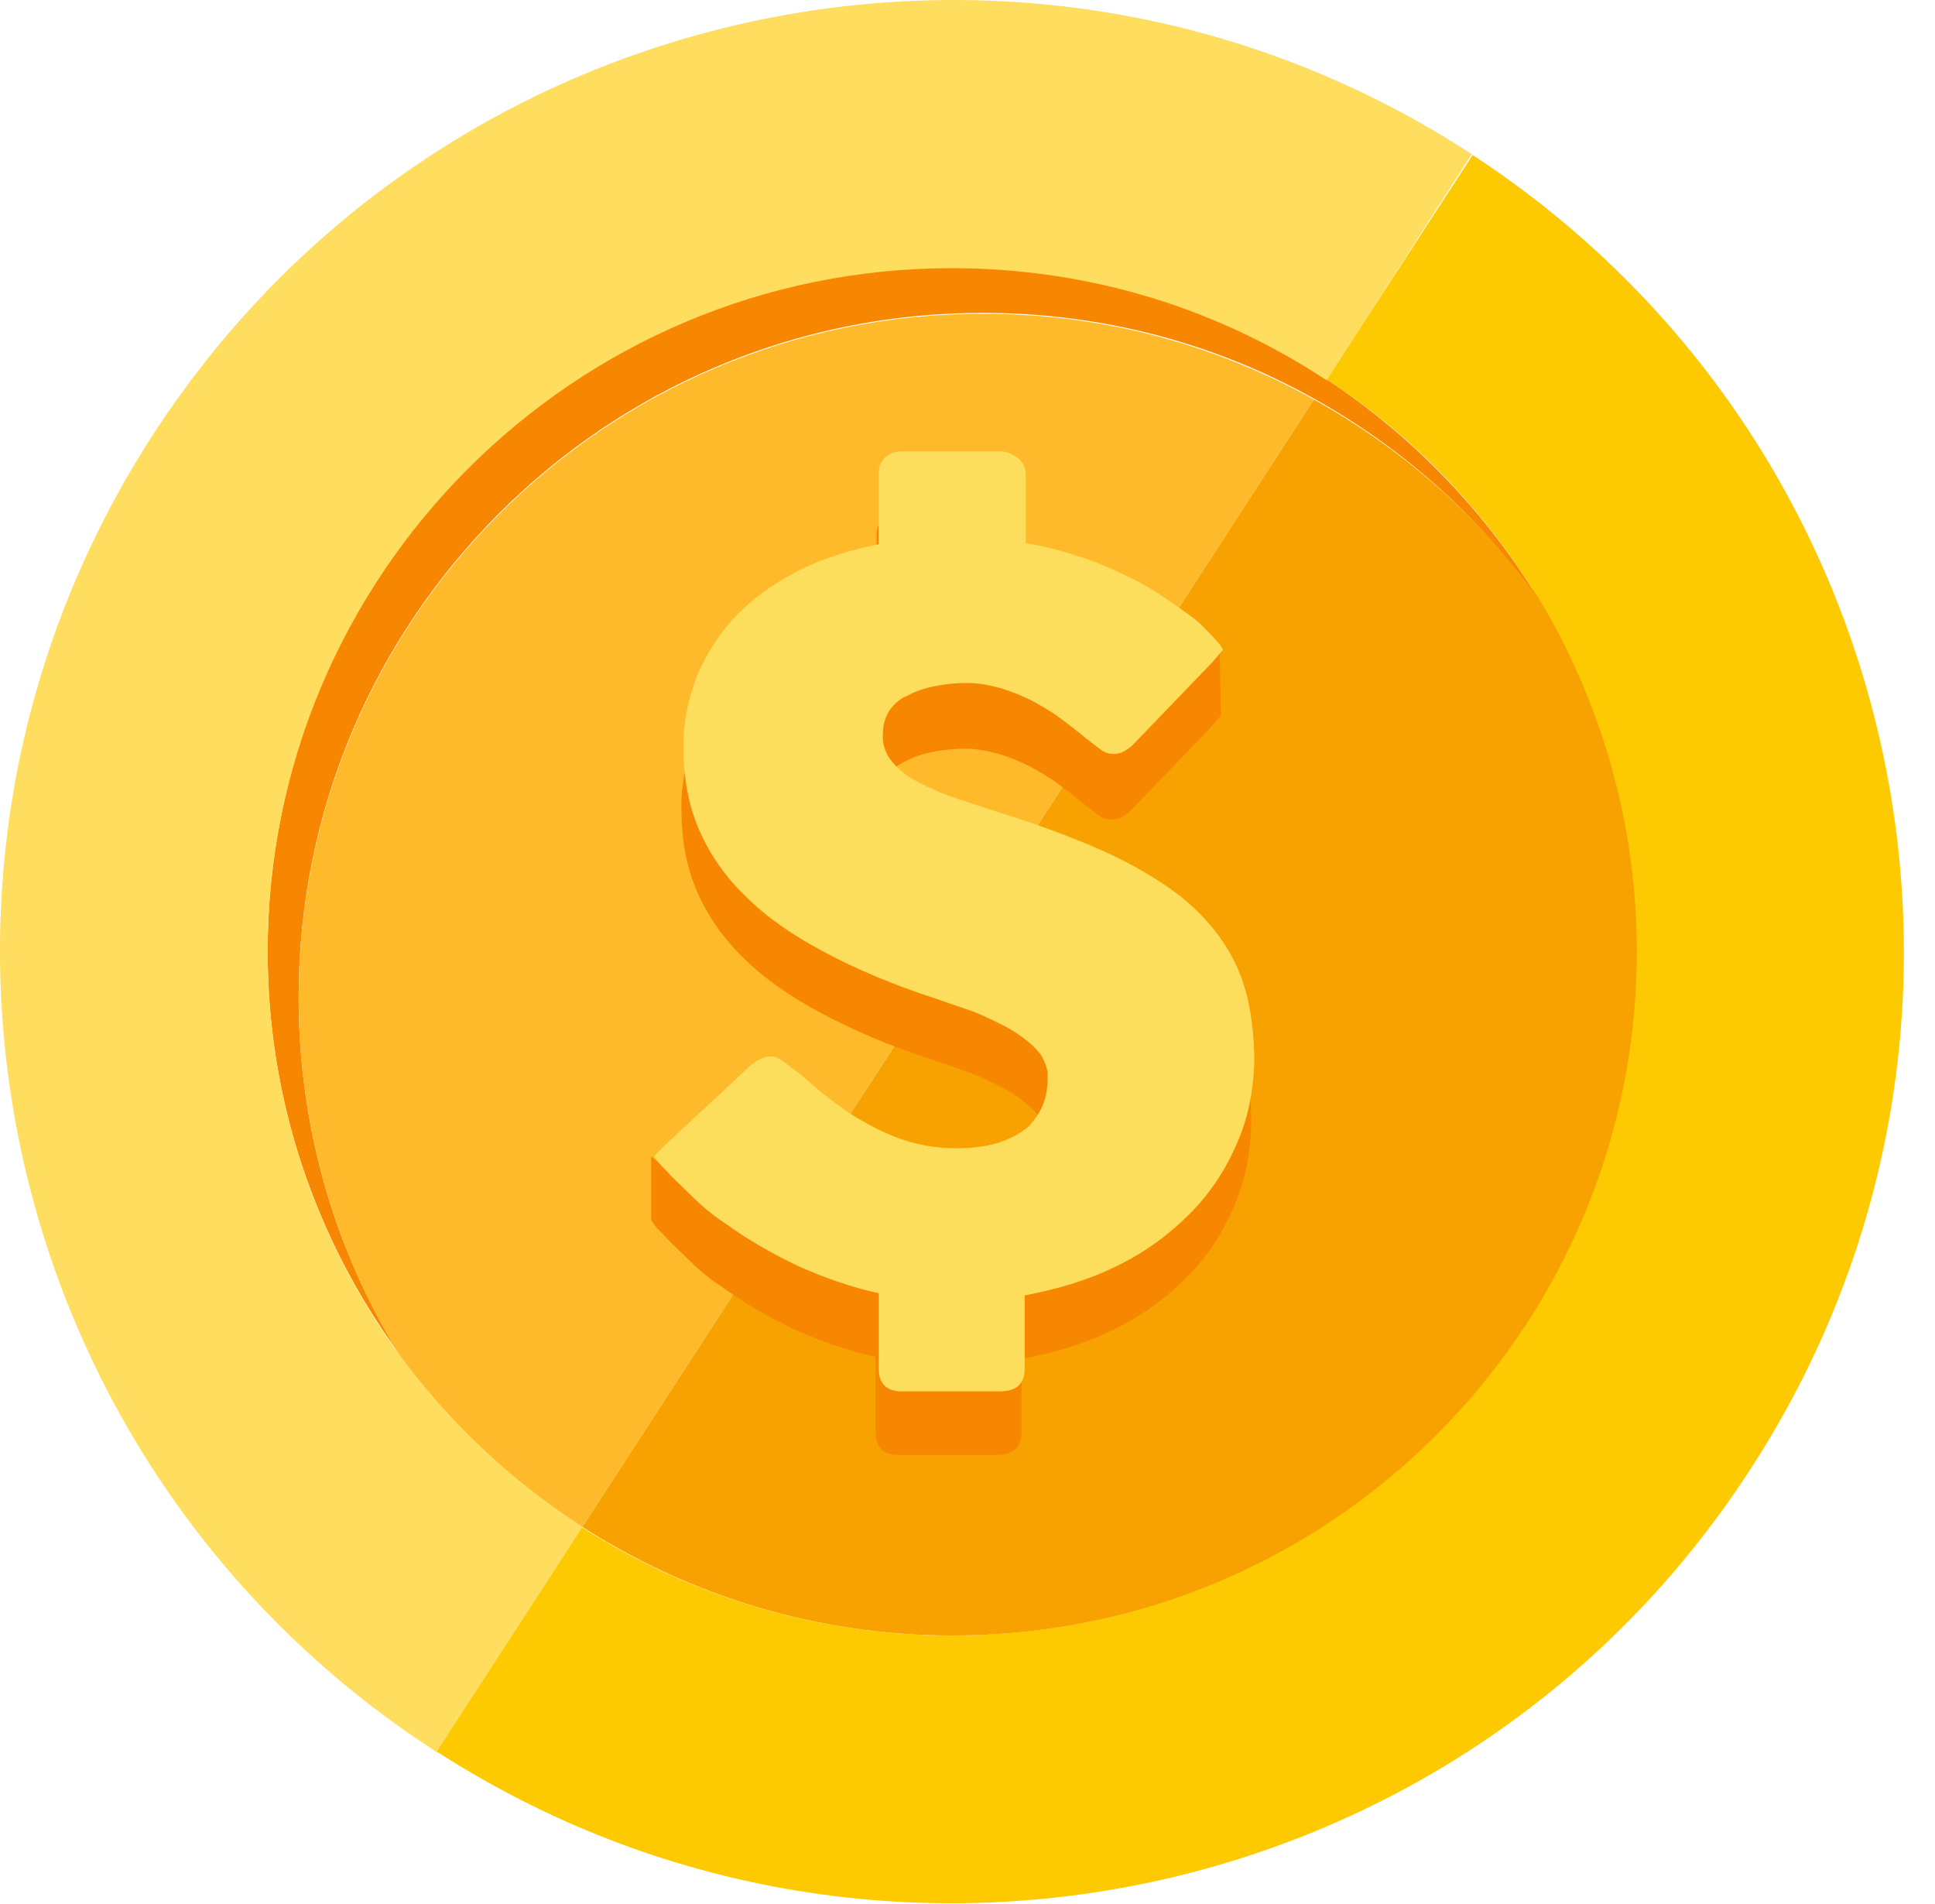
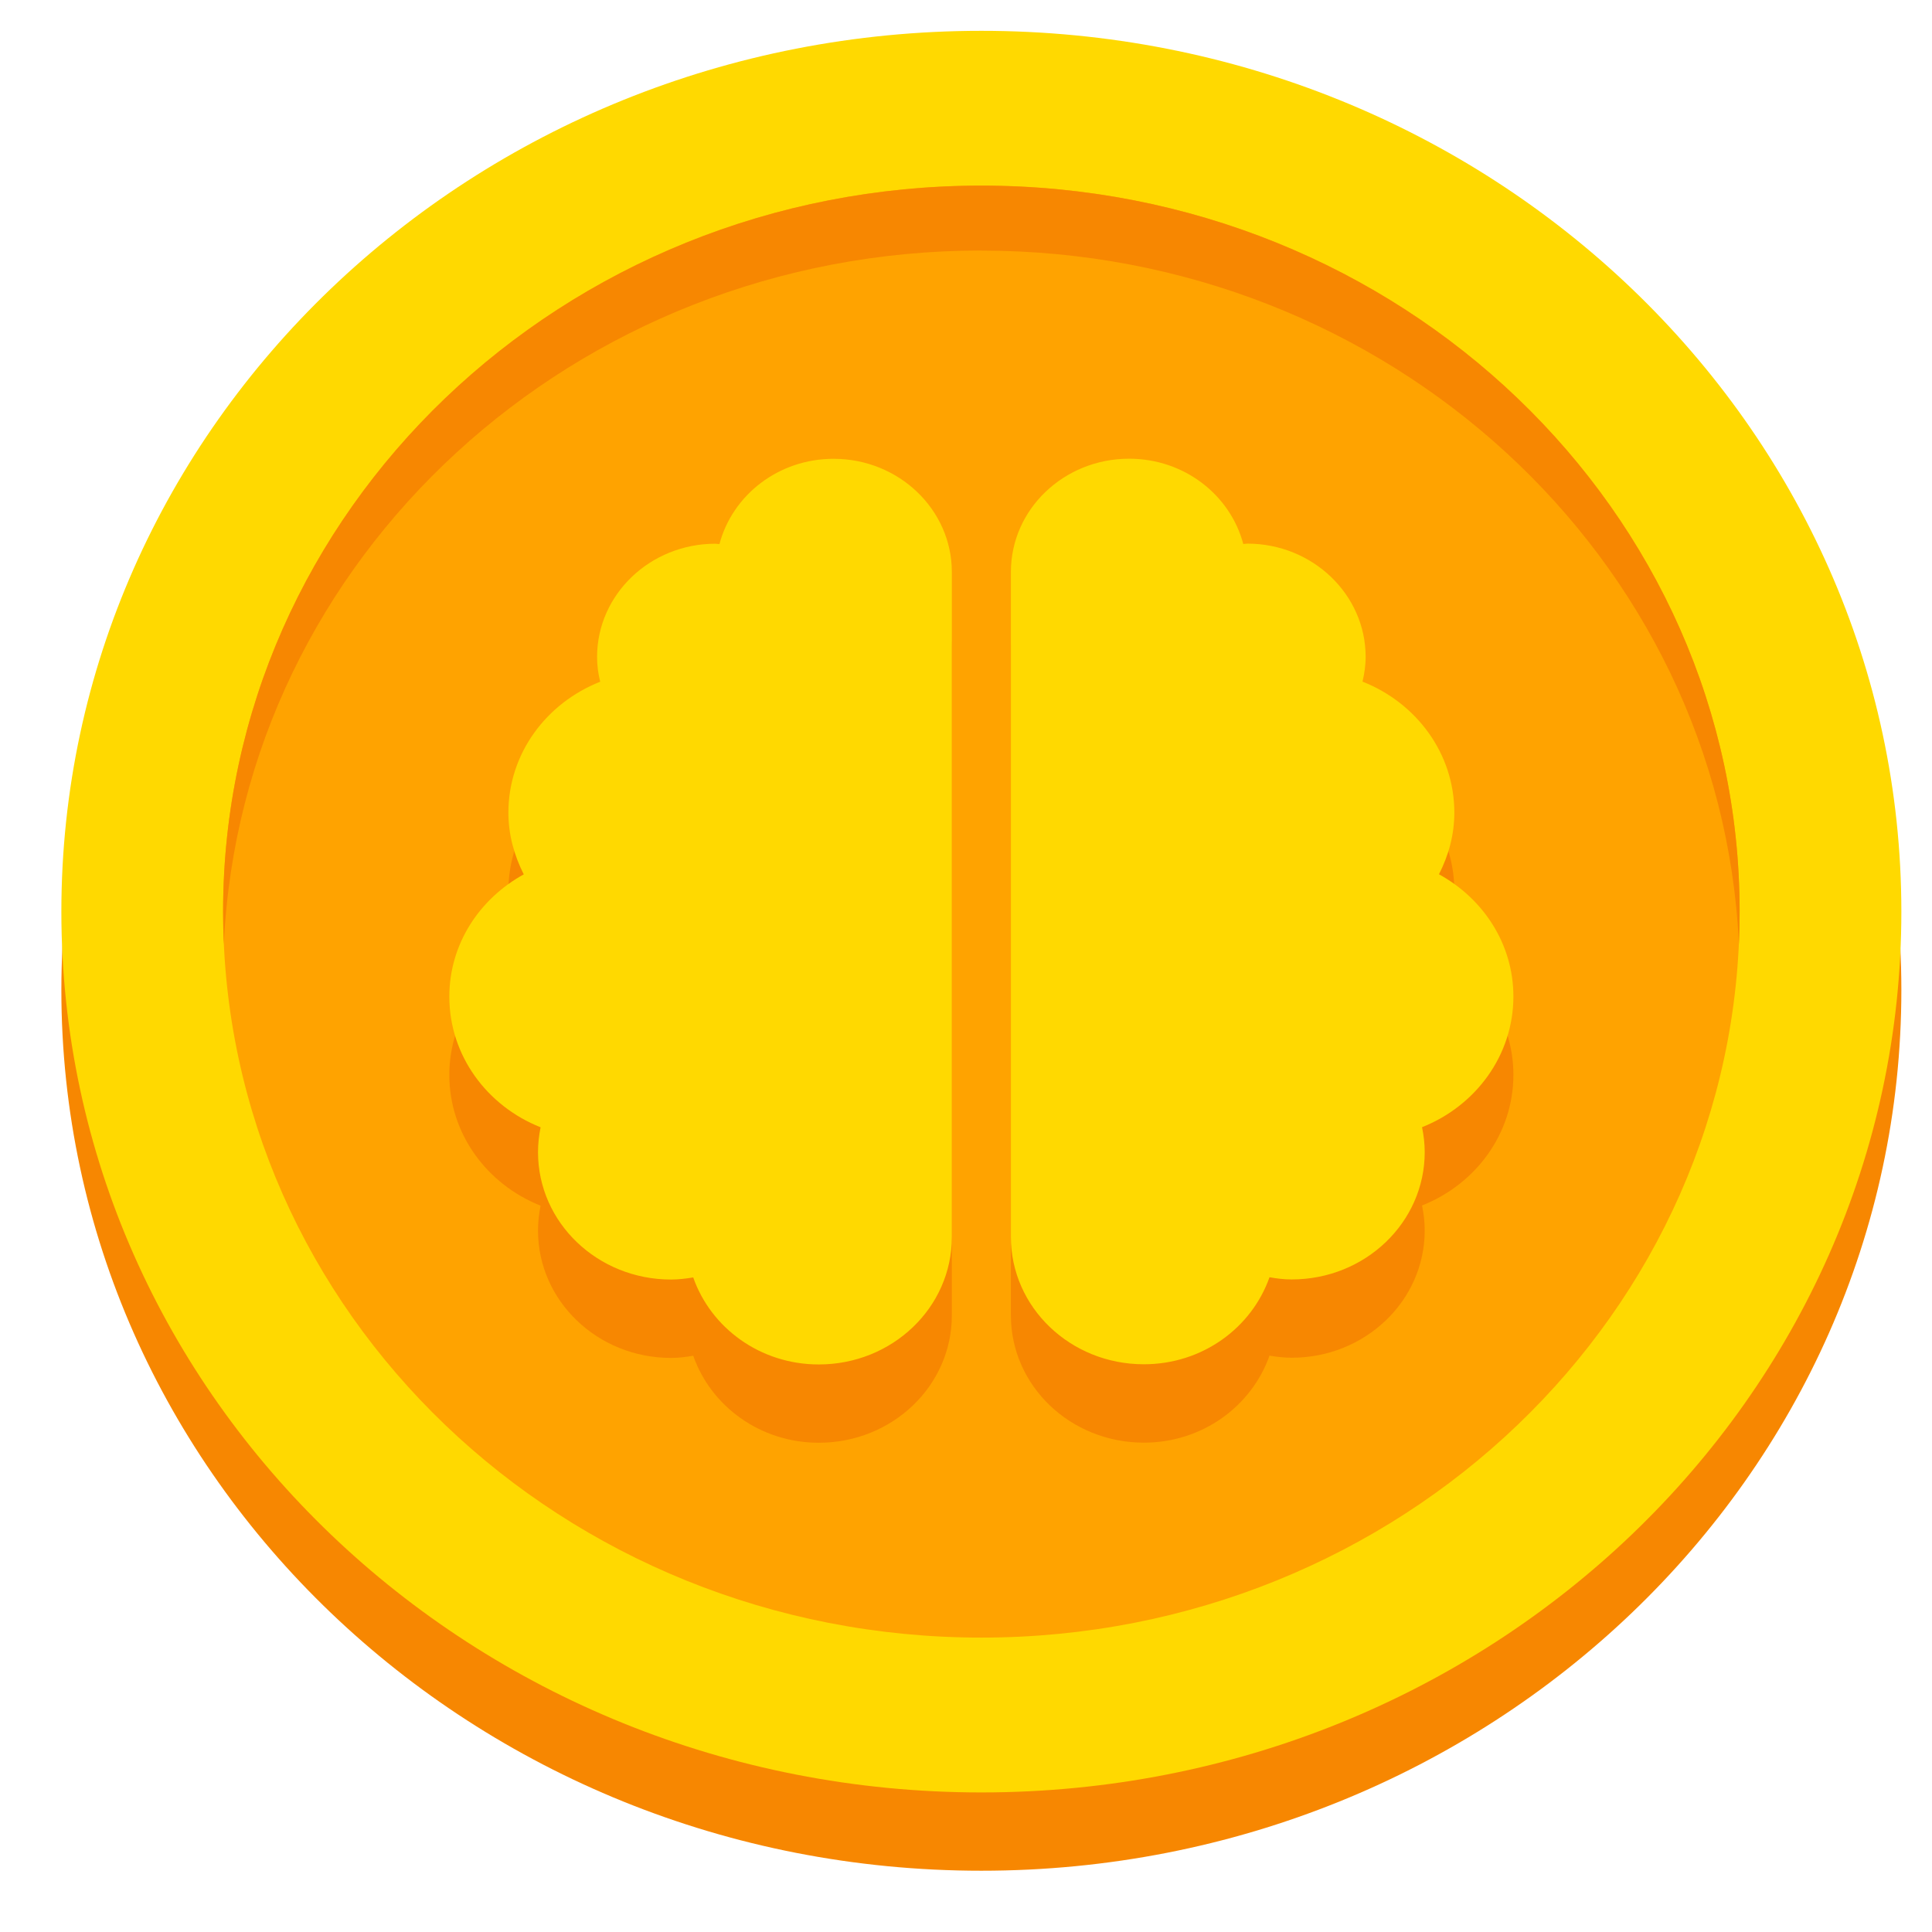
- <svg xmlns="http://www.w3.org/2000/svg" width="61" height="60" viewBox="0 0 61 60" fill="none">
-   <path d="M46.424 4.888L41.823 11.962C44.526 13.716 46.798 16.074 48.466 18.835C50.45 22.084 51.571 25.909 51.571 29.992C51.571 41.897 41.909 51.559 30.005 51.559C25.72 51.559 21.694 50.293 18.33 48.137L17.985 48.683L13.758 55.211C27.618 64.154 46.136 60.214 55.137 46.383C64.195 32.522 60.284 13.946 46.424 4.888Z" fill="#FDC901" />
-   <path d="M41.42 12.595L18.358 48.137C21.723 50.293 25.72 51.559 30.033 51.559C41.938 51.559 51.6 41.897 51.6 29.992C51.6 25.909 50.45 22.084 48.494 18.835C46.625 16.275 44.21 14.147 41.42 12.595Z" fill="#F7A201" />
-   <path d="M41.823 11.962C38.43 9.748 34.376 8.425 30.005 8.425C18.1 8.425 8.438 18.087 8.438 29.992C8.438 34.708 9.962 39.05 12.521 42.587C10.537 39.337 9.415 35.513 9.415 31.43C9.415 19.525 19.077 9.863 30.982 9.863C34.778 9.863 38.344 10.841 41.421 12.566C44.21 14.119 46.597 16.247 48.466 18.835C46.798 16.103 44.526 13.745 41.823 11.962Z" fill="#F78701" />
-   <path d="M46.395 4.859C32.535 -4.17 13.93 -0.259 4.872 13.63C-4.186 27.519 -0.247 46.095 13.643 55.153C13.671 55.182 13.729 55.211 13.758 55.239L18.013 48.683L18.358 48.137C16.087 46.67 14.103 44.801 12.521 42.615C9.962 39.079 8.438 34.708 8.438 30.021C8.438 18.116 18.1 8.454 30.005 8.454C34.375 8.454 38.43 9.748 41.823 11.991L46.395 4.859C46.424 4.888 46.395 4.888 46.395 4.859Z" fill="#FFDD5F" />
-   <path d="M18.359 48.137L41.421 12.595C38.315 10.869 34.778 9.891 30.983 9.891C19.078 9.891 9.416 19.553 9.416 31.458C9.416 35.542 10.566 39.366 12.521 42.615C14.103 44.801 16.087 46.67 18.359 48.137Z" fill="#FEBA2B" />
-   <path d="M20.956 36.791L20.529 36.463V38.469C20.595 38.568 20.66 38.666 20.759 38.765L20.792 38.798L20.825 38.831L20.858 38.864L20.89 38.896L20.923 38.929C21.088 39.127 21.351 39.357 21.647 39.653C21.943 39.949 22.305 40.278 22.765 40.574C23.489 41.1 24.245 41.528 25.067 41.922C25.89 42.284 26.712 42.58 27.6 42.777V43.468V45.145C27.6 45.606 27.83 45.869 28.323 45.869H31.415C31.941 45.869 32.204 45.639 32.204 45.145V43.534V42.843C33.257 42.646 34.243 42.35 35.099 41.922C35.987 41.495 36.743 40.936 37.401 40.278C38.059 39.62 38.552 38.864 38.914 38.008C39.243 37.252 39.407 36.43 39.44 35.575C39.44 35.476 39.44 35.344 39.44 35.246C39.44 34.127 39.243 33.174 38.848 32.384C38.453 31.595 37.894 30.937 37.171 30.345C36.447 29.786 35.592 29.293 34.638 28.865C33.651 28.438 32.599 28.043 31.415 27.681C30.823 27.484 30.297 27.32 29.836 27.155C29.376 26.991 29.014 26.793 28.685 26.629C28.389 26.431 28.159 26.234 27.994 26.004C27.896 25.872 27.83 25.708 27.797 25.576C27.764 25.478 27.764 25.346 27.764 25.247C27.764 24.951 27.83 24.688 27.962 24.491C28.093 24.294 28.291 24.096 28.554 23.998C28.784 23.866 29.08 23.767 29.409 23.702C29.738 23.636 30.067 23.603 30.428 23.603C30.79 23.603 31.119 23.669 31.481 23.767C31.81 23.866 32.139 23.998 32.467 24.162C32.763 24.326 33.059 24.491 33.323 24.688C33.586 24.886 33.849 25.083 34.046 25.247L34.211 25.379C34.375 25.511 34.507 25.609 34.638 25.708C34.77 25.807 34.901 25.839 35.066 25.839C35.263 25.839 35.428 25.741 35.625 25.576L38.157 22.945C38.289 22.781 38.42 22.649 38.486 22.55L38.453 20.544L36.875 21.07C36.546 20.84 36.184 20.61 35.822 20.413C35.23 20.117 34.671 19.854 34.079 19.656C33.487 19.459 32.895 19.294 32.27 19.196V18.374V16.894C32.27 16.663 32.171 16.499 32.007 16.367C31.81 16.236 31.645 16.17 31.481 16.17H28.389C28.159 16.17 27.962 16.236 27.83 16.367C27.698 16.499 27.633 16.663 27.633 16.861V18.407V19.097C26.679 19.294 25.824 19.558 25.067 19.952C24.311 20.347 23.653 20.807 23.127 21.366C22.601 21.926 22.206 22.55 21.91 23.241C21.68 23.833 21.515 24.491 21.483 25.215C21.483 25.313 21.483 25.445 21.483 25.543C21.483 26.497 21.647 27.352 21.976 28.109C22.305 28.865 22.798 29.589 23.456 30.214C24.114 30.872 24.936 31.431 25.922 31.957C26.909 32.483 28.06 32.976 29.376 33.404C29.672 33.503 30.034 33.634 30.428 33.766C30.823 33.897 31.218 34.095 31.612 34.292C31.974 34.489 32.303 34.719 32.566 34.983C32.763 35.18 32.862 35.377 32.928 35.608C32.961 35.706 32.961 35.772 32.961 35.871C32.961 36.167 32.928 36.463 32.829 36.726C32.731 36.989 32.566 37.219 32.369 37.449C32.139 37.647 31.843 37.811 31.481 37.943C31.086 38.074 30.626 38.14 30.067 38.14C29.474 38.14 28.883 38.041 28.323 37.844C27.764 37.647 27.205 37.351 26.646 36.989C26.284 36.726 25.955 36.495 25.659 36.232C25.363 35.969 25.133 35.772 24.936 35.64C24.771 35.509 24.64 35.41 24.541 35.344C24.442 35.279 24.344 35.246 24.212 35.246C24.081 35.246 23.883 35.312 23.653 35.476L20.956 36.791Z" fill="#F78701" />
-   <path d="M38.914 30.312C38.519 29.523 37.96 28.865 37.236 28.273C36.513 27.714 35.658 27.221 34.704 26.793C33.717 26.366 32.665 25.971 31.481 25.609C30.889 25.412 30.363 25.247 29.902 25.083C29.442 24.919 29.08 24.721 28.751 24.557C28.455 24.359 28.225 24.162 28.06 23.932C27.962 23.8 27.896 23.636 27.863 23.504C27.83 23.406 27.83 23.274 27.83 23.175C27.83 22.879 27.896 22.616 28.027 22.419C28.159 22.222 28.356 22.024 28.619 21.926C28.85 21.794 29.146 21.695 29.475 21.63C29.803 21.564 30.132 21.531 30.494 21.531C30.856 21.531 31.185 21.597 31.547 21.695C31.875 21.794 32.204 21.926 32.533 22.09C32.829 22.255 33.125 22.419 33.388 22.616C33.651 22.814 33.915 23.011 34.112 23.175L34.276 23.307C34.441 23.439 34.572 23.537 34.704 23.636C34.836 23.735 34.967 23.767 35.132 23.767C35.329 23.767 35.493 23.669 35.691 23.504L38.223 20.873C38.355 20.709 38.486 20.577 38.552 20.479C38.519 20.413 38.486 20.347 38.42 20.281C38.256 20.084 38.059 19.887 37.828 19.656C37.565 19.426 37.269 19.229 36.94 18.998C36.612 18.768 36.25 18.538 35.888 18.341C35.296 18.045 34.737 17.782 34.145 17.584C33.553 17.387 32.961 17.223 32.336 17.124V16.433V14.953C32.336 14.723 32.237 14.558 32.073 14.427C31.875 14.295 31.711 14.23 31.547 14.23H28.455C28.225 14.23 28.027 14.295 27.896 14.427C27.764 14.558 27.699 14.723 27.699 14.92V16.466V17.157C26.745 17.354 25.89 17.617 25.133 18.012C24.377 18.407 23.719 18.867 23.193 19.426C22.667 19.985 22.272 20.61 21.976 21.301C21.746 21.893 21.581 22.55 21.548 23.274C21.548 23.373 21.548 23.504 21.548 23.603C21.548 24.557 21.713 25.412 22.042 26.168C22.371 26.925 22.864 27.648 23.522 28.273C24.18 28.931 25.002 29.49 25.988 30.016C26.975 30.543 28.126 31.036 29.442 31.463C29.738 31.562 30.099 31.694 30.494 31.825C30.889 31.957 31.284 32.154 31.678 32.352C32.04 32.549 32.369 32.779 32.632 33.042C32.829 33.239 32.928 33.437 32.994 33.667C33.027 33.766 33.027 33.831 33.027 33.93C33.027 34.226 32.994 34.522 32.895 34.785C32.796 35.048 32.632 35.279 32.435 35.509C32.204 35.706 31.908 35.871 31.547 36.002C31.152 36.134 30.692 36.2 30.132 36.2C29.54 36.2 28.948 36.101 28.389 35.904C27.83 35.706 27.271 35.41 26.712 35.048C26.35 34.785 26.021 34.555 25.725 34.292C25.429 34.029 25.199 33.831 25.002 33.7C24.837 33.568 24.706 33.47 24.607 33.404C24.508 33.338 24.41 33.305 24.278 33.305C24.147 33.305 23.949 33.371 23.719 33.535L20.858 36.2C20.759 36.298 20.66 36.397 20.627 36.463C20.693 36.561 20.759 36.66 20.858 36.759L20.891 36.791L20.923 36.824L20.956 36.857L20.989 36.89L21.022 36.923C21.187 37.12 21.45 37.351 21.746 37.647C22.042 37.943 22.404 38.272 22.864 38.568C23.587 39.094 24.344 39.521 25.166 39.916C25.988 40.278 26.811 40.574 27.699 40.771V41.462V43.139C27.699 43.599 27.929 43.863 28.422 43.863H31.514C32.04 43.863 32.303 43.632 32.303 43.139V41.528V40.837C33.355 40.639 34.342 40.343 35.197 39.916C36.085 39.488 36.842 38.929 37.5 38.272C38.157 37.614 38.651 36.857 39.013 36.002C39.341 35.246 39.506 34.423 39.539 33.568C39.539 33.47 39.539 33.338 39.539 33.239C39.506 32.056 39.309 31.102 38.914 30.312Z" fill="#FCDE5C" />
+ <svg xmlns="http://www.w3.org/2000/svg" width="21" height="21" viewBox="0 0 21 21" fill="none">
+   <path d="M10.667 20.334C16.19 20.334 20.667 16.048 20.667 10.761C20.667 5.473 16.19 1.186 10.667 1.186C5.144 1.186 0.667 5.473 0.667 10.761C0.667 16.048 5.144 20.334 10.667 20.334Z" fill="#F78701" />
+   <path d="M10.667 19.483C16.19 19.483 20.667 15.196 20.667 9.909C20.667 4.621 16.19 0.335 10.667 0.335C5.144 0.335 0.667 4.621 0.667 9.909C0.667 15.196 5.144 19.483 10.667 19.483Z" fill="#FFD900" />
+   <path d="M10.667 17.8C15.219 17.8 18.909 14.267 18.909 9.908C18.909 5.55 15.219 2.017 10.667 2.017C6.115 2.017 2.425 5.55 2.425 9.908C2.425 14.267 6.115 17.8 10.667 17.8Z" fill="#FFA300" />
+   <path d="M10.667 2.724C15.095 2.724 18.708 6.068 18.901 10.262C18.906 10.145 18.909 10.027 18.909 9.909C18.909 5.551 15.219 2.018 10.667 2.018C6.115 2.018 2.425 5.55 2.425 9.908C2.425 10.027 2.428 10.144 2.433 10.262C2.626 6.067 6.239 2.723 10.667 2.723V2.724Z" fill="#F78701" />
+   <path d="M9.061 5.839C8.461 5.839 7.962 6.233 7.82 6.765C7.804 6.765 7.792 6.762 7.776 6.762C7.067 6.762 6.49 7.313 6.49 7.992C6.49 8.085 6.502 8.175 6.524 8.262C5.938 8.492 5.526 9.042 5.526 9.684C5.526 9.927 5.59 10.152 5.693 10.356C5.211 10.621 4.884 11.113 4.884 11.684C4.884 12.324 5.293 12.874 5.876 13.105C5.858 13.193 5.848 13.283 5.848 13.376C5.848 14.14 6.495 14.76 7.294 14.76C7.376 14.76 7.456 14.75 7.535 14.736C7.727 15.284 8.262 15.682 8.9 15.682C9.699 15.682 10.346 15.063 10.346 14.298V7.07C10.346 6.391 9.77 5.839 9.061 5.839L9.061 5.839ZM16.45 11.683C16.45 11.112 16.123 10.62 15.641 10.355C15.745 10.151 15.808 9.926 15.808 9.683C15.808 9.041 15.396 8.491 14.81 8.261C14.83 8.174 14.844 8.084 14.844 7.991C14.844 7.313 14.267 6.761 13.558 6.761C13.542 6.761 13.528 6.764 13.514 6.764C13.372 6.232 12.873 5.838 12.273 5.838C11.564 5.838 10.988 6.387 10.988 7.068V14.297C10.988 15.062 11.634 15.681 12.433 15.681C13.072 15.681 13.606 15.282 13.799 14.735C13.877 14.748 13.957 14.758 14.04 14.758C14.839 14.758 15.486 14.139 15.486 13.374C15.486 13.282 15.475 13.191 15.457 13.103C16.04 12.872 16.45 12.323 16.45 11.682L16.45 11.683Z" fill="#F78701" />
+   <path d="M9.061 4.987C8.461 4.987 7.962 5.381 7.82 5.914C7.804 5.914 7.792 5.91 7.776 5.91C7.067 5.91 6.49 6.462 6.49 7.141C6.49 7.233 6.502 7.324 6.524 7.41C5.938 7.641 5.526 8.191 5.526 8.833C5.526 9.075 5.59 9.3 5.693 9.504C5.211 9.769 4.884 10.262 4.884 10.833C4.884 11.473 5.293 12.022 5.876 12.253C5.858 12.342 5.848 12.432 5.848 12.524C5.848 13.289 6.495 13.908 7.294 13.908C7.376 13.908 7.456 13.898 7.535 13.885C7.727 14.433 8.262 14.831 8.9 14.831C9.699 14.831 10.346 14.212 10.346 13.447V6.217C10.346 5.539 9.77 4.987 9.061 4.987L9.061 4.987ZM16.45 10.832C16.45 10.261 16.123 9.768 15.641 9.503C15.745 9.299 15.808 9.075 15.808 8.832C15.808 8.19 15.396 7.64 14.81 7.409C14.83 7.323 14.844 7.233 14.844 7.14C14.844 6.462 14.267 5.909 13.558 5.909C13.542 5.909 13.528 5.913 13.514 5.913C13.372 5.38 12.873 4.986 12.273 4.986C11.564 4.986 10.988 5.536 10.988 6.217V13.445C10.988 14.21 11.634 14.829 12.433 14.829C13.072 14.829 13.606 14.431 13.799 13.883C13.877 13.897 13.957 13.907 14.04 13.907C14.839 13.907 15.486 13.287 15.486 12.523C15.486 12.43 15.475 12.34 15.457 12.252C16.04 12.021 16.45 11.471 16.45 10.831L16.45 10.832Z" fill="#FFD900" />
</svg>
